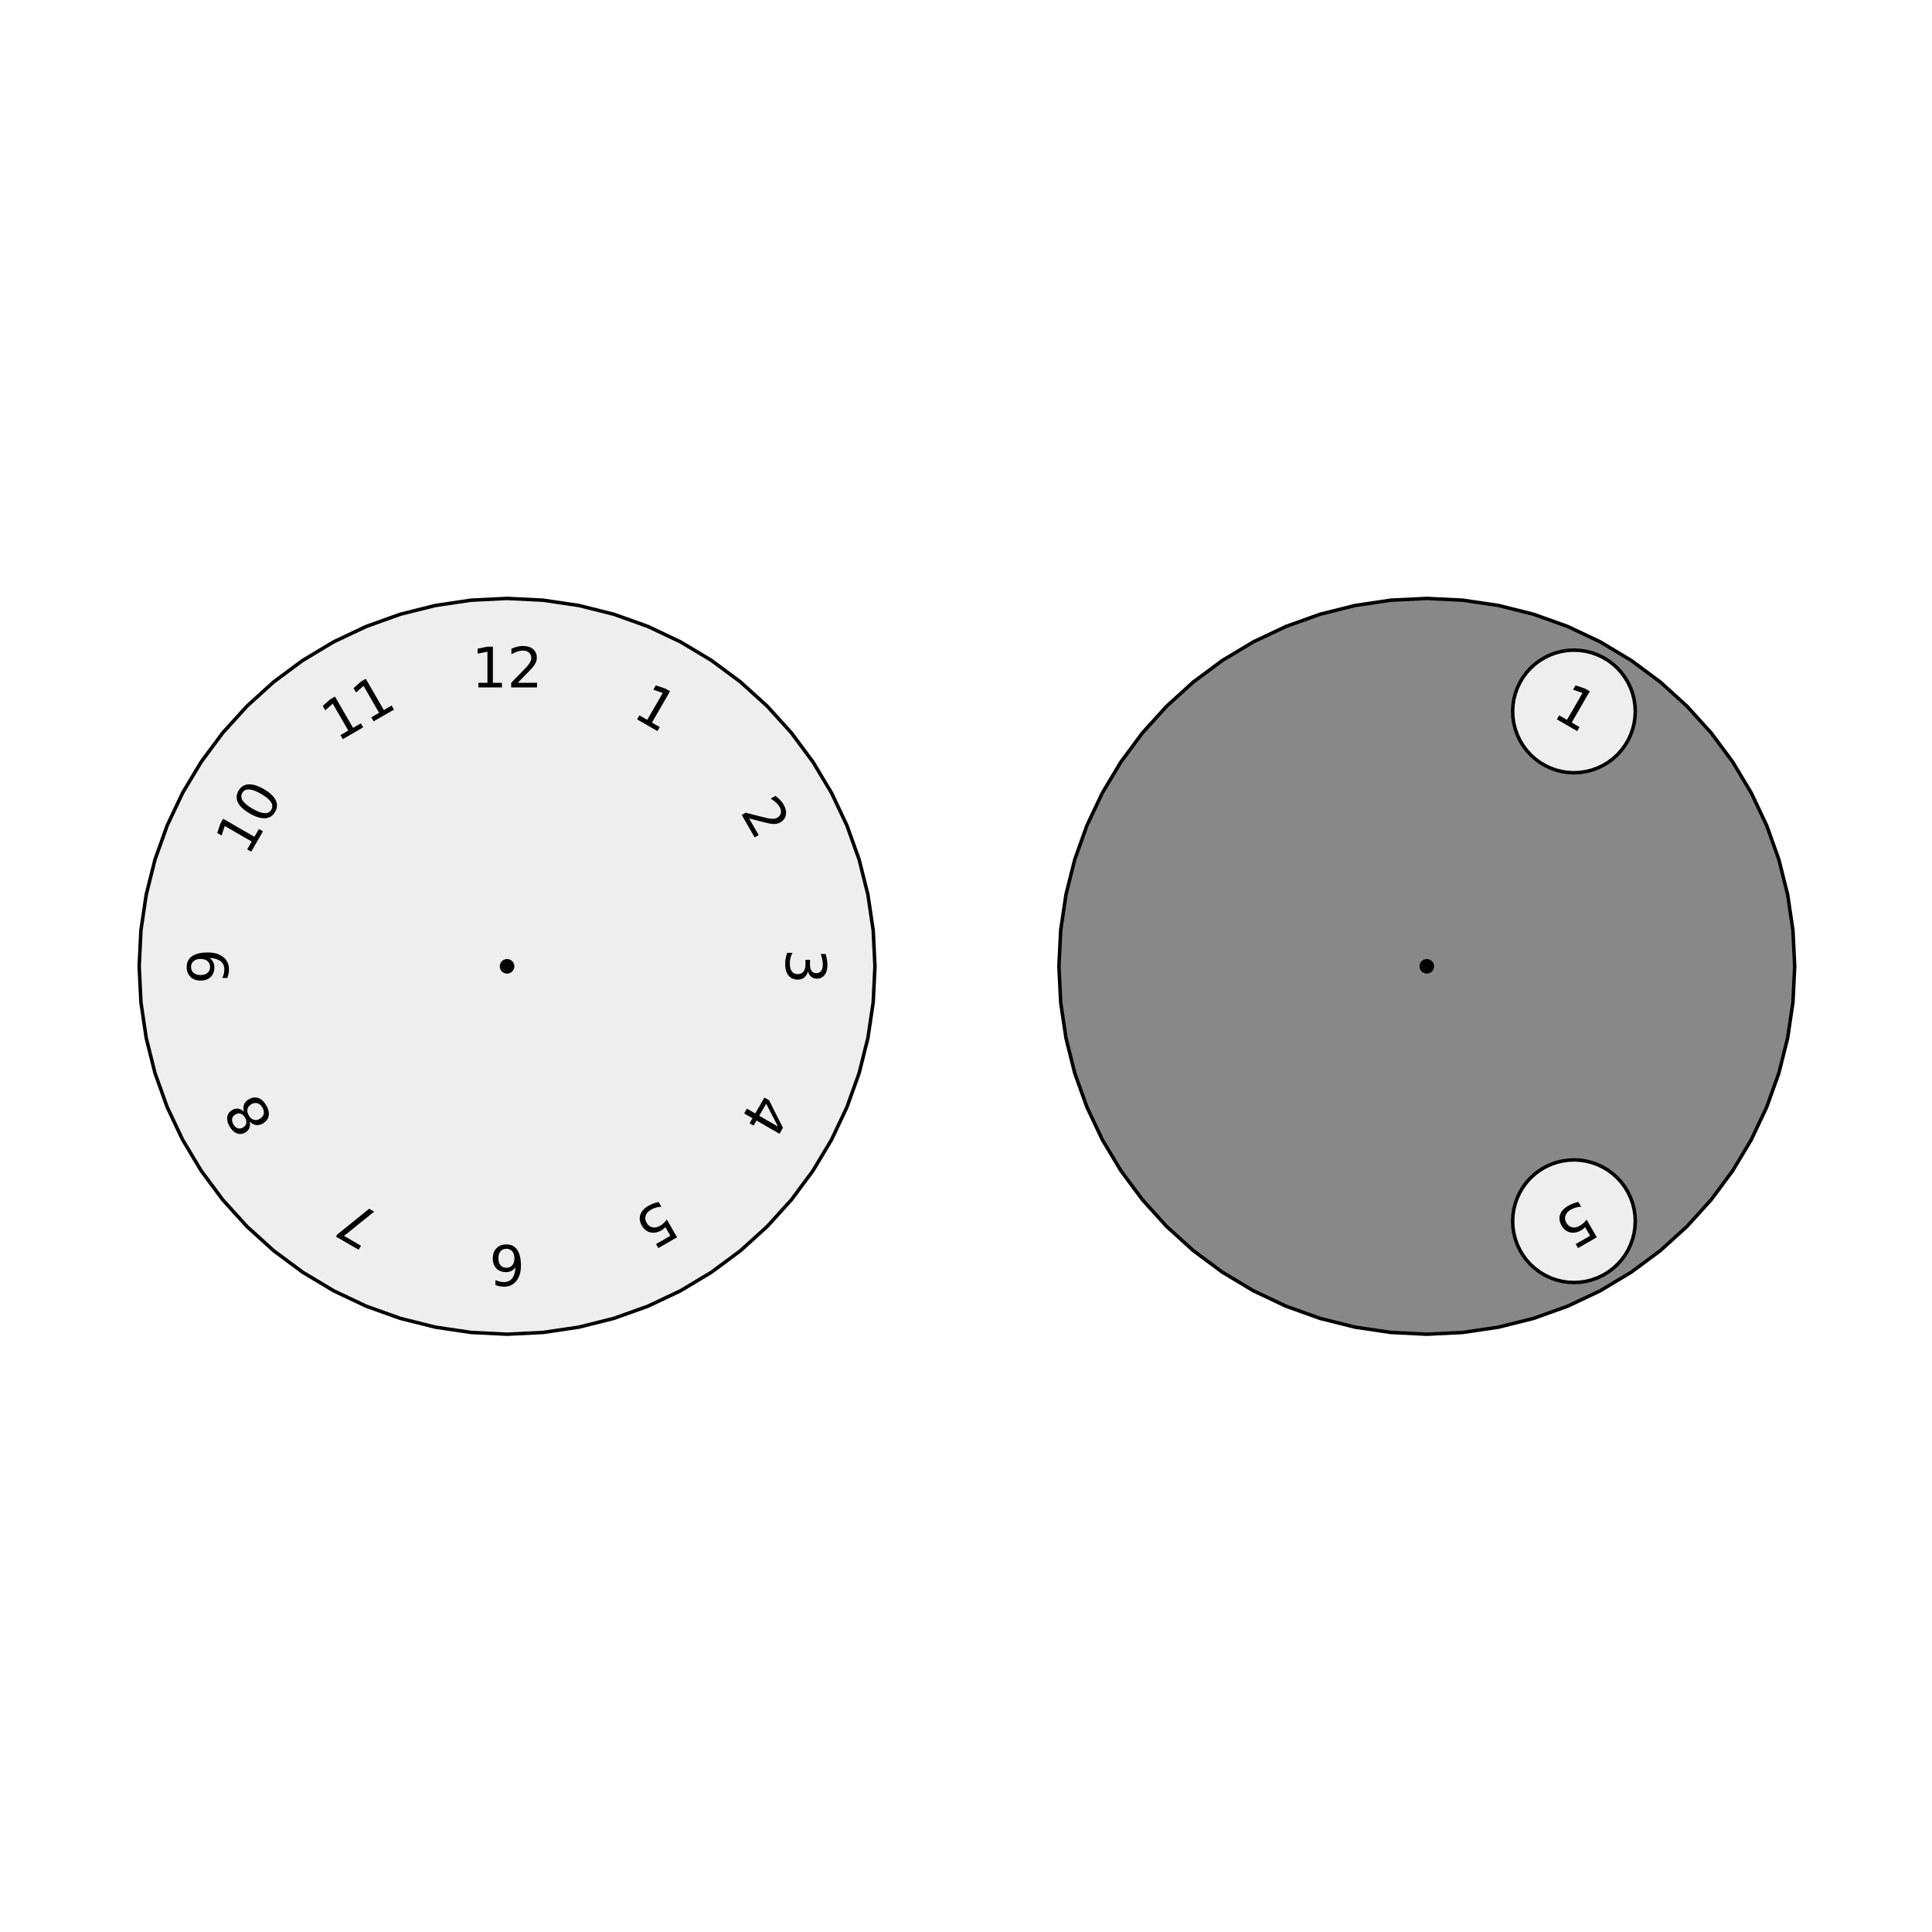
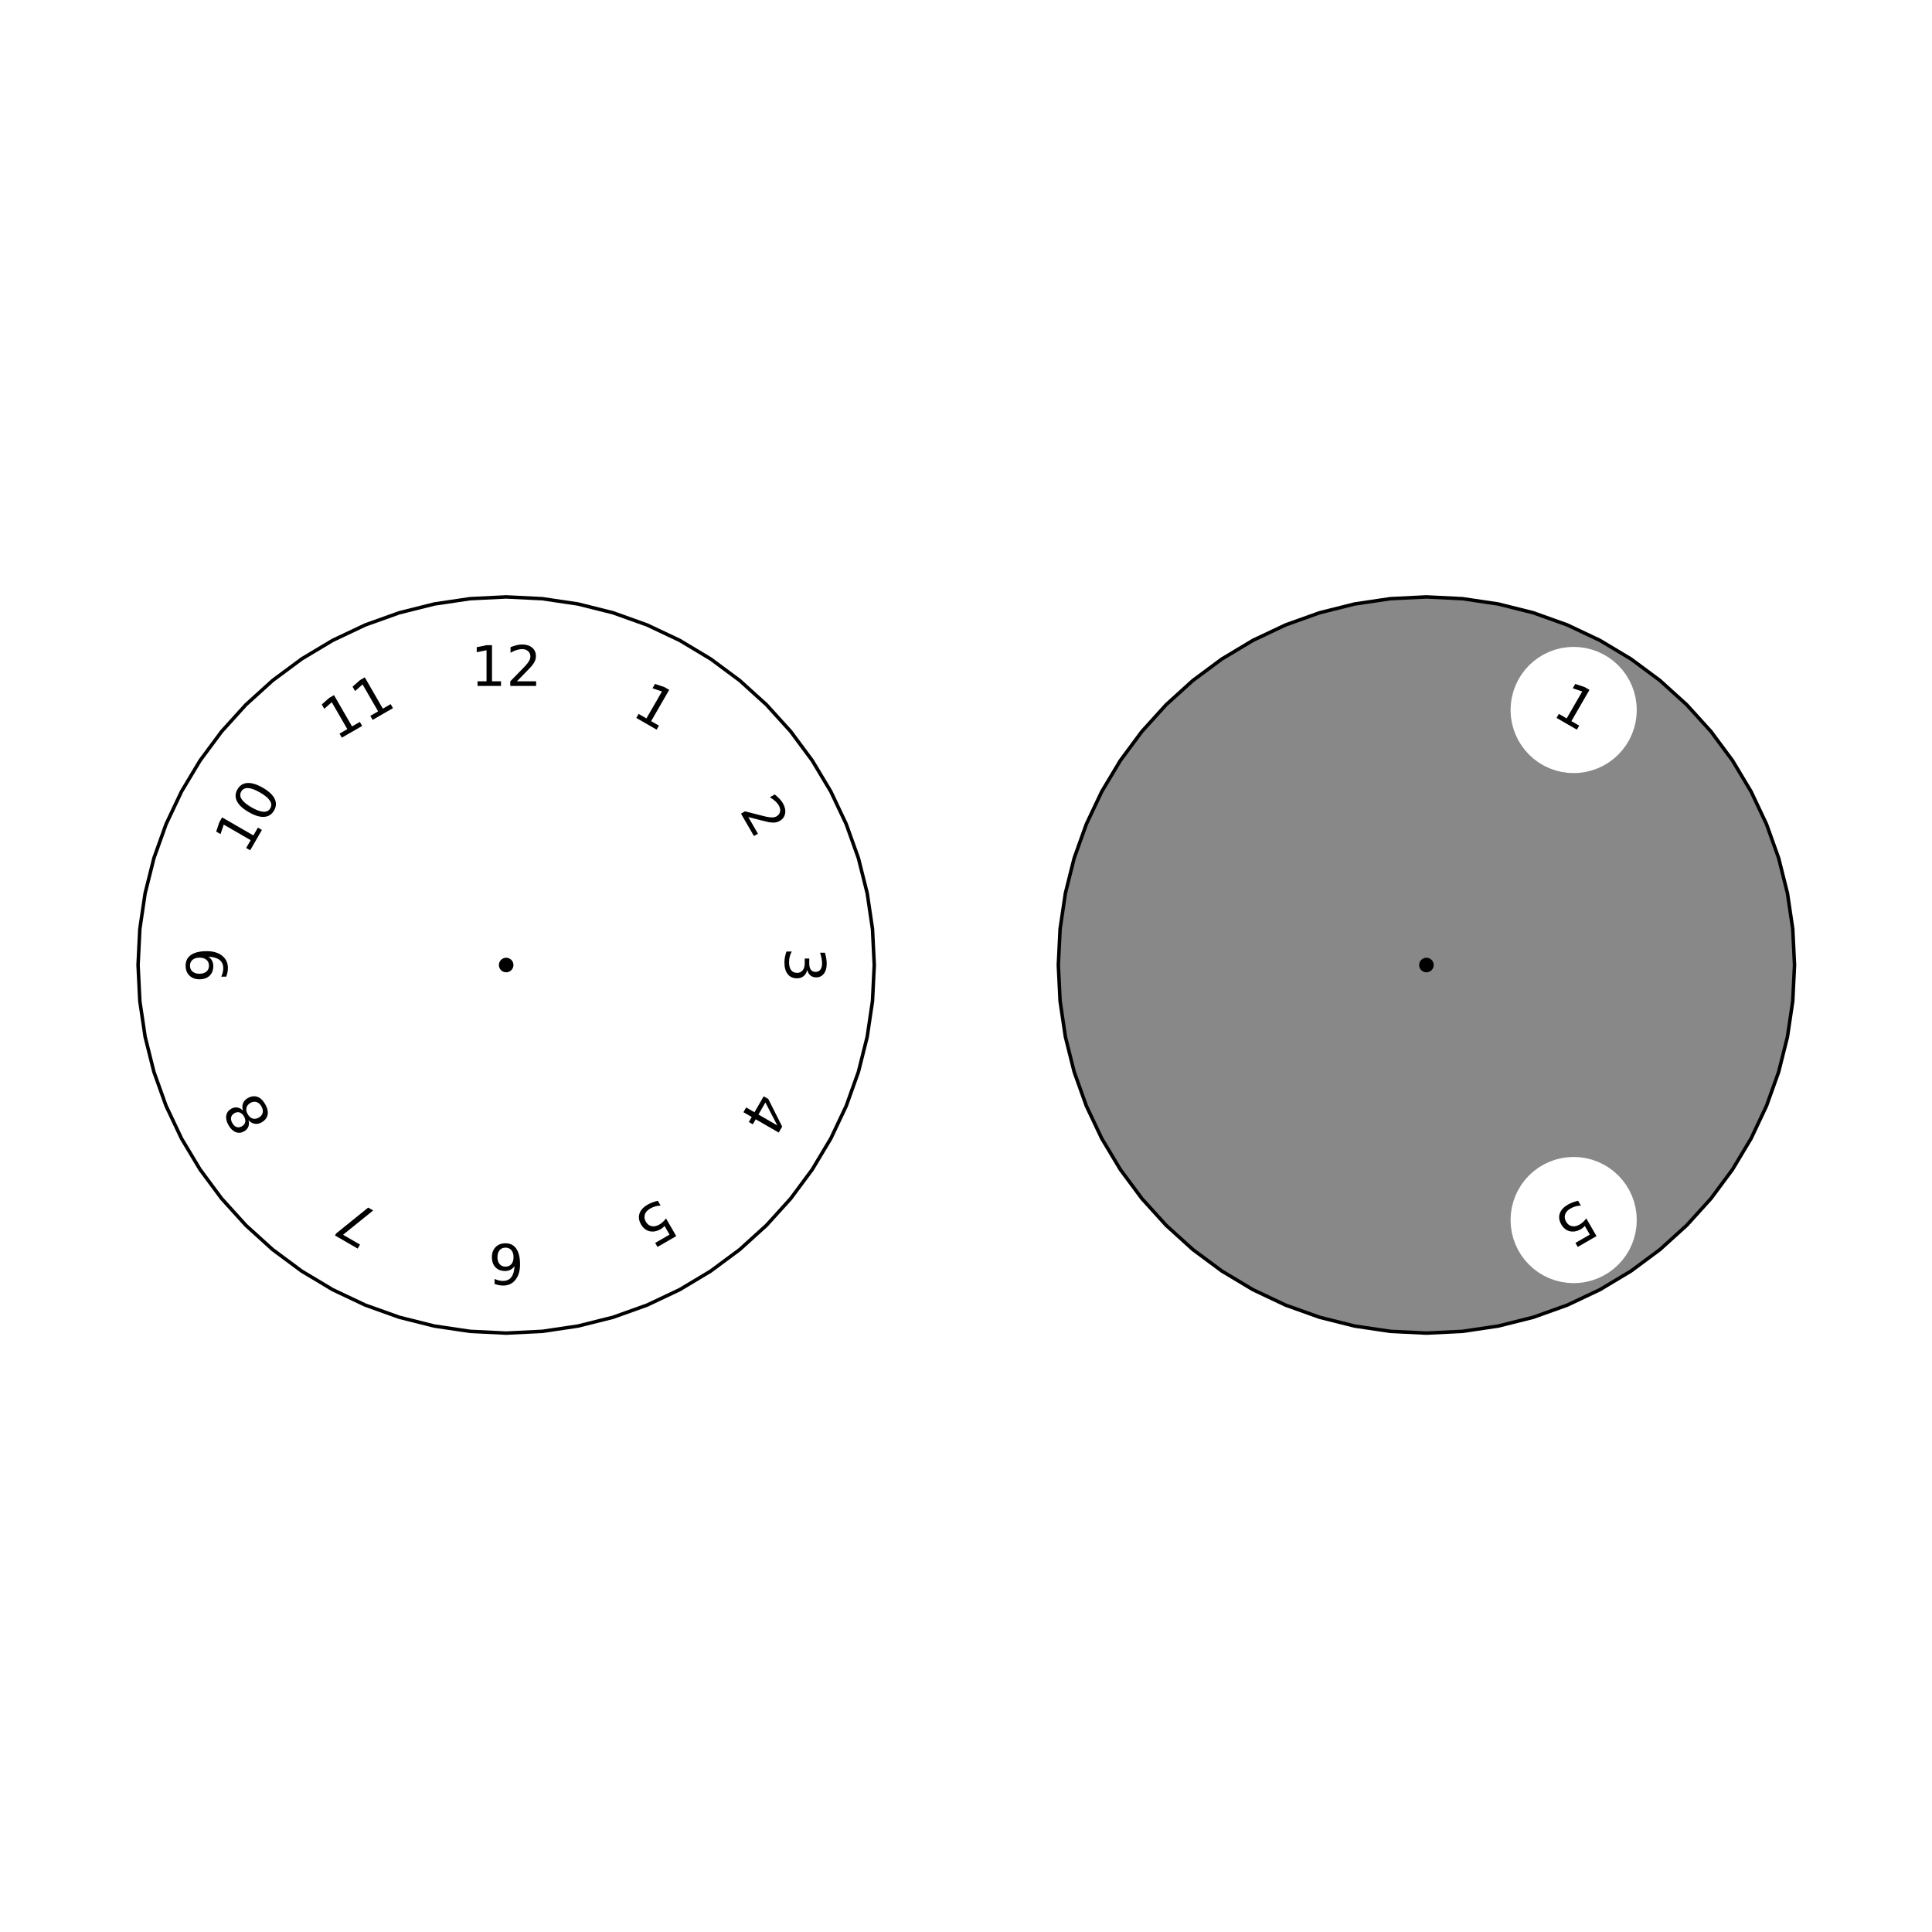
<svg xmlns="http://www.w3.org/2000/svg" xmlns:xlink="http://www.w3.org/1999/xlink" width="552.96pt" height="552.96pt" viewBox="0 0 552.96 552.96" version="1.1">
  <defs>
    <style type="text/css">*{stroke-linejoin: round; stroke-linecap: butt}</style>
  </defs>
  <g id="figure_1">
    <g id="patch_1">
      <path d="M 0 552.96  L 552.96 552.96  L 552.96 0  L 0 0  z " style="fill: #ffffff" />
    </g>
    <g id="axes_1">
-       <g id="patch_2">
-         <path d="M 250.424 276.571  L 249.917 266.25  L 248.401 256.029  L 245.89 246.005  L 242.409 236.276  L 237.991 226.935  L 232.679 218.072  L 226.523 209.772  L 219.584 202.116  L 211.927 195.176  L 203.628 189.021  L 194.764 183.708  L 185.423 179.29  L 175.694 175.809  L 165.67 173.298  L 155.449 171.782  L 145.128 171.275  L 134.807 171.782  L 124.586 173.298  L 114.562 175.809  L 104.833 179.29  L 95.492 183.708  L 86.629 189.021  L 78.329 195.176  L 70.673 202.116  L 63.733 209.772  L 57.578 218.072  L 52.265 226.935  L 47.847 236.276  L 44.366 246.005  L 41.855 256.029  L 40.339 266.25  L 39.832 276.571  L 40.339 286.892  L 41.855 297.113  L 44.366 307.137  L 47.847 316.866  L 52.265 326.207  L 57.578 335.071  L 63.733 343.37  L 70.673 351.027  L 78.329 357.966  L 86.629 364.122  L 95.492 369.434  L 104.833 373.852  L 114.562 377.333  L 124.586 379.844  L 134.807 381.36  L 145.128 381.867  L 155.449 381.36  L 165.67 379.844  L 175.694 377.333  L 185.423 373.852  L 194.764 369.434  L 203.628 364.122  L 211.927 357.966  L 219.584 351.027  L 226.523 343.37  L 232.679 335.071  L 237.991 326.207  L 242.409 316.866  L 245.89 307.137  L 248.401 297.113  L 249.917 286.892  z " clip-path="url(#p4a74ac7088)" style="fill: #eeeeee" />
+       <g id="o0">
+         <path d="M 250.225 276.199  L 249.717 265.873  L 248.2 255.645  L 245.688 245.616  L 242.205 235.882  L 237.785 226.535  L 232.469 217.667  L 226.31 209.363  L 219.367 201.702  L 211.706 194.759  L 203.402 188.6  L 194.534 183.284  L 185.187 178.864  L 175.453 175.381  L 165.423 172.868  L 155.196 171.351  L 144.87 170.844  L 134.543 171.351  L 124.316 172.868  L 114.287 175.381  L 104.552 178.864  L 95.205 183.284  L 86.337 188.6  L 78.033 194.759  L 70.372 201.702  L 63.429 209.363  L 57.27 217.667  L 51.955 226.535  L 47.534 235.882  L 44.051 245.616  L 41.539 255.645  L 40.022 265.873  L 39.514 276.199  L 40.022 286.526  L 41.539 296.753  L 44.051 306.782  L 47.534 316.517  L 51.955 325.863  L 57.27 334.731  L 63.429 343.036  L 70.372 350.697  L 78.033 357.64  L 86.337 363.799  L 95.205 369.114  L 104.552 373.535  L 114.287 377.018  L 124.316 379.53  L 134.543 381.047  L 144.87 381.554  L 155.196 381.047  L 165.423 379.53  L 175.453 377.018  L 185.187 373.535  L 194.534 369.114  L 203.402 363.799  L 211.706 357.64  L 219.367 350.697  L 226.31 343.036  L 232.469 334.731  L 237.785 325.863  L 242.205 316.517  L 245.688 306.782  L 248.2 296.753  L 249.717 286.526  z " clip-path="url(#pa833f4d688)" style="fill: #ffffff" />
      </g>
-       <g id="patch_3">
-         <path d="M 146.708 276.571  L 146.7 276.416  L 146.677 276.263  L 146.64 276.113  L 146.587 275.967  L 146.521 275.827  L 146.441 275.694  L 146.349 275.569  L 146.245 275.454  L 146.13 275.35  L 146.006 275.258  L 145.873 275.178  L 145.733 275.112  L 145.587 275.06  L 145.436 275.022  L 145.283 274.999  L 145.128 274.992  L 144.973 274.999  L 144.82 275.022  L 144.67 275.06  L 144.524 275.112  L 144.384 275.178  L 144.251 275.258  L 144.126 275.35  L 144.011 275.454  L 143.907 275.569  L 143.815 275.694  L 143.735 275.827  L 143.669 275.967  L 143.617 276.113  L 143.579 276.263  L 143.556 276.416  L 143.549 276.571  L 143.556 276.726  L 143.579 276.879  L 143.617 277.03  L 143.669 277.176  L 143.735 277.316  L 143.815 277.449  L 143.907 277.573  L 144.011 277.688  L 144.126 277.792  L 144.251 277.884  L 144.384 277.964  L 144.524 278.03  L 144.67 278.083  L 144.82 278.12  L 144.973 278.143  L 145.128 278.151  L 145.283 278.143  L 145.436 278.12  L 145.587 278.083  L 145.733 278.03  L 145.873 277.964  L 146.006 277.884  L 146.13 277.792  L 146.245 277.688  L 146.349 277.573  L 146.441 277.449  L 146.521 277.316  L 146.587 277.176  L 146.64 277.03  L 146.677 276.879  L 146.7 276.726  z " clip-path="url(#p4a74ac7088)" />
+       <g id="o1">
+         <path d="M 146.45 276.199  L 146.442 276.044  L 146.419 275.891  L 146.382 275.741  L 146.33 275.594  L 146.263 275.454  L 146.184 275.321  L 146.091 275.197  L 145.987 275.082  L 145.872 274.978  L 145.748 274.885  L 145.614 274.806  L 145.474 274.739  L 145.328 274.687  L 145.178 274.649  L 145.024 274.627  L 144.87 274.619  L 144.715 274.627  L 144.561 274.649  L 144.411 274.687  L 144.265 274.739  L 144.125 274.806  L 143.992 274.885  L 143.867 274.978  L 143.752 275.082  L 143.648 275.197  L 143.556 275.321  L 143.476 275.454  L 143.409 275.594  L 143.357 275.741  L 143.32 275.891  L 143.297 276.044  L 143.289 276.199  L 143.297 276.354  L 143.32 276.508  L 143.357 276.658  L 143.409 276.804  L 143.476 276.944  L 143.556 277.077  L 143.648 277.202  L 143.752 277.317  L 143.867 277.421  L 143.992 277.513  L 144.125 277.593  L 144.265 277.659  L 144.411 277.712  L 144.561 277.749  L 144.715 277.772  L 144.87 277.78  L 145.024 277.772  L 145.178 277.749  L 145.328 277.712  L 145.474 277.659  L 145.614 277.593  L 145.748 277.513  L 145.872 277.421  L 145.987 277.317  L 146.091 277.202  L 146.184 277.077  L 146.263 276.944  L 146.33 276.804  L 146.382 276.658  L 146.419 276.508  L 146.442 276.354  z " clip-path="url(#pa833f4d688)" />
      </g>
-       <g id="patch_4">
-         <path d="M 513.665 276.571  L 513.158 266.25  L 511.641 256.029  L 509.131 246.005  L 505.649 236.276  L 501.231 226.935  L 495.919 218.072  L 489.763 209.772  L 482.824 202.116  L 475.168 195.176  L 466.868 189.021  L 458.005 183.708  L 448.664 179.29  L 438.934 175.809  L 428.911 173.298  L 418.689 171.782  L 408.368 171.275  L 398.048 171.782  L 387.826 173.298  L 377.803 175.809  L 368.073 179.29  L 358.732 183.708  L 349.869 189.021  L 341.569 195.176  L 333.913 202.116  L 326.973 209.772  L 320.818 218.072  L 315.506 226.935  L 311.088 236.276  L 307.606 246.005  L 305.096 256.029  L 303.579 266.25  L 303.072 276.571  L 303.579 286.892  L 305.096 297.113  L 307.606 307.137  L 311.088 316.866  L 315.506 326.207  L 320.818 335.071  L 326.973 343.37  L 333.913 351.027  L 341.569 357.966  L 349.869 364.122  L 358.732 369.434  L 368.073 373.852  L 377.803 377.333  L 387.826 379.844  L 398.048 381.36  L 408.368 381.867  L 418.689 381.36  L 428.911 379.844  L 438.934 377.333  L 448.664 373.852  L 458.005 369.434  L 466.868 364.122  L 475.168 357.966  L 482.824 351.027  L 489.763 343.37  L 495.919 335.071  L 501.231 326.207  L 505.649 316.866  L 509.131 307.137  L 511.641 297.113  L 513.158 286.892  z " clip-path="url(#p4a74ac7088)" style="fill: #888888" />
+       <g id="o2">
+         <path d="M 513.613 276.199  L 513.106 265.873  L 511.588 255.645  L 509.076 245.616  L 505.593 235.882  L 501.173 226.535  L 495.857 217.667  L 489.698 209.363  L 482.755 201.702  L 475.094 194.759  L 466.79 188.6  L 457.922 183.284  L 448.575 178.864  L 438.841 175.381  L 428.811 172.868  L 418.584 171.351  L 408.258 170.844  L 397.931 171.351  L 387.704 172.868  L 377.675 175.381  L 367.94 178.864  L 358.593 183.284  L 349.725 188.6  L 341.421 194.759  L 333.76 201.702  L 326.817 209.363  L 320.658 217.667  L 315.343 226.535  L 310.922 235.882  L 307.439 245.616  L 304.927 255.645  L 303.41 265.873  L 302.902 276.199  L 303.41 286.526  L 304.927 296.753  L 307.439 306.782  L 310.922 316.517  L 315.343 325.863  L 320.658 334.731  L 326.817 343.036  L 333.76 350.697  L 341.421 357.64  L 349.725 363.799  L 358.593 369.114  L 367.94 373.535  L 377.675 377.018  L 387.704 379.53  L 397.931 381.047  L 408.258 381.554  L 418.584 381.047  L 428.811 379.53  L 438.841 377.018  L 448.575 373.535  L 457.922 369.114  L 466.79 363.799  L 475.094 357.64  L 482.755 350.697  L 489.698 343.036  L 495.857 334.731  L 501.173 325.863  L 505.593 316.517  L 509.076 306.782  L 511.588 296.753  L 513.106 286.526  z " clip-path="url(#pa833f4d688)" style="fill: #888888" />
      </g>
-       <g id="patch_5">
-         <path d="M 409.948 276.571  L 409.94 276.416  L 409.918 276.263  L 409.88 276.113  L 409.828 275.967  L 409.761 275.827  L 409.682 275.694  L 409.589 275.569  L 409.485 275.454  L 409.37 275.35  L 409.246 275.258  L 409.113 275.178  L 408.973 275.112  L 408.827 275.06  L 408.677 275.022  L 408.523 274.999  L 408.368 274.992  L 408.214 274.999  L 408.06 275.022  L 407.91 275.06  L 407.764 275.112  L 407.624 275.178  L 407.491 275.258  L 407.366 275.35  L 407.252 275.454  L 407.148 275.569  L 407.055 275.694  L 406.976 275.827  L 406.909 275.967  L 406.857 276.113  L 406.819 276.263  L 406.797 276.416  L 406.789 276.571  L 406.797 276.726  L 406.819 276.879  L 406.857 277.03  L 406.909 277.176  L 406.976 277.316  L 407.055 277.449  L 407.148 277.573  L 407.252 277.688  L 407.366 277.792  L 407.491 277.884  L 407.624 277.964  L 407.764 278.03  L 407.91 278.083  L 408.06 278.12  L 408.214 278.143  L 408.368 278.151  L 408.523 278.143  L 408.677 278.12  L 408.827 278.083  L 408.973 278.03  L 409.113 277.964  L 409.246 277.884  L 409.37 277.792  L 409.485 277.688  L 409.589 277.573  L 409.682 277.449  L 409.761 277.316  L 409.828 277.176  L 409.88 277.03  L 409.918 276.879  L 409.94 276.726  z " clip-path="url(#p4a74ac7088)" />
+       <g id="o3">
+         <path d="M 409.838 276.199  L 409.83 276.044  L 409.808 275.891  L 409.77 275.741  L 409.718 275.594  L 409.651 275.454  L 409.572 275.321  L 409.479 275.197  L 409.375 275.082  L 409.26 274.978  L 409.136 274.885  L 409.003 274.806  L 408.862 274.739  L 408.716 274.687  L 408.566 274.649  L 408.412 274.627  L 408.258 274.619  L 408.103 274.627  L 407.949 274.649  L 407.799 274.687  L 407.653 274.739  L 407.513 274.806  L 407.38 274.885  L 407.255 274.978  L 407.14 275.082  L 407.036 275.197  L 406.944 275.321  L 406.864 275.454  L 406.798 275.594  L 406.745 275.741  L 406.708 275.891  L 406.685 276.044  L 406.677 276.199  L 406.685 276.354  L 406.708 276.508  L 406.745 276.658  L 406.798 276.804  L 406.864 276.944  L 406.944 277.077  L 407.036 277.202  L 407.14 277.317  L 407.255 277.421  L 407.38 277.513  L 407.513 277.593  L 407.653 277.659  L 407.799 277.712  L 407.949 277.749  L 408.103 277.772  L 408.258 277.78  L 408.412 277.772  L 408.566 277.749  L 408.716 277.712  L 408.862 277.659  L 409.003 277.593  L 409.136 277.513  L 409.26 277.421  L 409.375 277.317  L 409.479 277.202  L 409.572 277.077  L 409.651 276.944  L 409.718 276.804  L 409.77 276.658  L 409.808 276.508  L 409.83 276.354  z " clip-path="url(#pa833f4d688)" />
      </g>
-       <g id="patch_6">
-         <path d="M 468.036 203.62  L 467.952 201.9  L 467.699 200.196  L 467.281 198.526  L 466.7 196.904  L 465.964 195.347  L 465.079 193.87  L 464.053 192.487  L 462.896 191.211  L 461.62 190.054  L 460.237 189.028  L 458.76 188.143  L 457.203 187.406  L 455.581 186.826  L 453.911 186.408  L 452.207 186.155  L 450.487 186.071  L 448.767 186.155  L 447.063 186.408  L 445.393 186.826  L 443.771 187.406  L 442.214 188.143  L 440.737 189.028  L 439.354 190.054  L 438.078 191.211  L 436.921 192.487  L 435.895 193.87  L 435.01 195.347  L 434.273 196.904  L 433.693 198.526  L 433.275 200.196  L 433.022 201.9  L 432.938 203.62  L 433.022 205.34  L 433.275 207.044  L 433.693 208.714  L 434.273 210.336  L 435.01 211.893  L 435.895 213.37  L 436.921 214.753  L 438.078 216.029  L 439.354 217.186  L 440.737 218.212  L 442.214 219.097  L 443.771 219.833  L 445.393 220.414  L 447.063 220.832  L 448.767 221.085  L 450.487 221.169  L 452.207 221.085  L 453.911 220.832  L 455.581 220.414  L 457.203 219.833  L 458.76 219.097  L 460.237 218.212  L 461.62 217.186  L 462.896 216.029  L 464.053 214.753  L 465.079 213.37  L 465.964 211.893  L 466.7 210.336  L 467.281 208.714  L 467.699 207.044  L 467.952 205.34  z " clip-path="url(#p4a74ac7088)" style="fill: #eeeeee" />
+       <g id="o4">
+         <path d="M 467.959 203.207  L 467.874 201.486  L 467.621 199.781  L 467.203 198.11  L 466.622 196.487  L 465.886 194.93  L 465 193.452  L 463.973 192.068  L 462.816 190.791  L 461.539 189.634  L 460.155 188.607  L 458.677 187.721  L 457.119 186.984  L 455.497 186.404  L 453.825 185.985  L 452.121 185.732  L 450.4 185.648  L 448.679 185.732  L 446.974 185.985  L 445.303 186.404  L 443.68 186.984  L 442.122 187.721  L 440.644 188.607  L 439.26 189.634  L 437.983 190.791  L 436.826 192.068  L 435.8 193.452  L 434.914 194.93  L 434.177 196.487  L 433.597 198.11  L 433.178 199.781  L 432.925 201.486  L 432.84 203.207  L 432.925 204.928  L 433.178 206.633  L 433.597 208.304  L 434.177 209.927  L 434.914 211.484  L 435.8 212.962  L 436.826 214.346  L 437.983 215.623  L 439.26 216.78  L 440.644 217.807  L 442.122 218.693  L 443.68 219.43  L 445.303 220.01  L 446.974 220.429  L 448.679 220.682  L 450.4 220.766  L 452.121 220.682  L 453.825 220.429  L 455.497 220.01  L 457.119 219.43  L 458.677 218.693  L 460.155 217.807  L 461.539 216.78  L 462.816 215.623  L 463.973 214.346  L 465 212.962  L 465.886 211.484  L 466.622 209.927  L 467.203 208.304  L 467.621 206.633  L 467.874 204.928  z " clip-path="url(#pa833f4d688)" style="fill: #ffffff" />
      </g>
-       <g id="patch_7">
-         <path d="M 468.036 349.522  L 467.952 347.802  L 467.699 346.099  L 467.281 344.428  L 466.7 342.807  L 465.964 341.25  L 465.079 339.773  L 464.053 338.389  L 462.896 337.113  L 461.62 335.957  L 460.237 334.931  L 458.76 334.045  L 457.203 333.309  L 455.581 332.729  L 453.911 332.31  L 452.207 332.058  L 450.487 331.973  L 448.767 332.058  L 447.063 332.31  L 445.393 332.729  L 443.771 333.309  L 442.214 334.045  L 440.737 334.931  L 439.354 335.957  L 438.078 337.113  L 436.921 338.389  L 435.895 339.773  L 435.01 341.25  L 434.273 342.807  L 433.693 344.428  L 433.275 346.099  L 433.022 347.802  L 432.938 349.522  L 433.022 351.243  L 433.275 352.946  L 433.693 354.617  L 434.273 356.238  L 435.01 357.795  L 435.895 359.272  L 436.921 360.656  L 438.078 361.932  L 439.354 363.088  L 440.737 364.114  L 442.214 365  L 443.771 365.736  L 445.393 366.316  L 447.063 366.735  L 448.767 366.987  L 450.487 367.072  L 452.207 366.987  L 453.911 366.735  L 455.581 366.316  L 457.203 365.736  L 458.76 365  L 460.237 364.114  L 461.62 363.088  L 462.896 361.932  L 464.053 360.656  L 465.079 359.272  L 465.964 357.795  L 466.7 356.238  L 467.281 354.617  L 467.699 352.946  L 467.952 351.243  z " clip-path="url(#p4a74ac7088)" style="fill: #eeeeee" />
+       <g id="o5">
+         <path d="M 467.959 349.192  L 467.874 347.47  L 467.621 345.766  L 467.203 344.094  L 466.622 342.472  L 465.886 340.914  L 465 339.436  L 463.973 338.052  L 462.816 336.775  L 461.539 335.618  L 460.155 334.592  L 458.677 333.706  L 457.119 332.969  L 455.497 332.388  L 453.825 331.97  L 452.121 331.717  L 450.4 331.632  L 448.679 331.717  L 446.974 331.97  L 445.303 332.388  L 443.68 332.969  L 442.122 333.706  L 440.644 334.592  L 439.26 335.618  L 437.983 336.775  L 436.826 338.052  L 435.8 339.436  L 434.914 340.914  L 434.177 342.472  L 433.597 344.094  L 433.178 345.766  L 432.925 347.47  L 432.84 349.192  L 432.925 350.913  L 433.178 352.617  L 433.597 354.289  L 434.177 355.911  L 434.914 357.469  L 435.8 358.947  L 436.826 360.331  L 437.983 361.608  L 439.26 362.765  L 440.644 363.791  L 442.122 364.677  L 443.68 365.414  L 445.303 365.995  L 446.974 366.413  L 448.679 366.666  L 450.4 366.751  L 452.121 366.666  L 453.825 366.413  L 455.497 365.995  L 457.119 365.414  L 458.677 364.677  L 460.155 363.791  L 461.539 362.765  L 462.816 361.608  L 463.973 360.331  L 465 358.947  L 465.886 357.469  L 466.622 355.911  L 467.203 354.289  L 467.621 352.617  L 467.874 350.913  z " clip-path="url(#pa833f4d688)" style="fill: #ffffff" />
      </g>
-       <g id="patch_8">
-         <path d="M 250.424 276.571  L 249.917 266.25  L 248.401 256.029  L 245.89 246.005  L 242.409 236.276  L 237.991 226.935  L 232.679 218.072  L 226.523 209.772  L 219.584 202.116  L 211.927 195.176  L 203.628 189.021  L 194.764 183.708  L 185.423 179.29  L 175.694 175.809  L 165.67 173.298  L 155.449 171.782  L 145.128 171.275  L 134.807 171.782  L 124.586 173.298  L 114.562 175.809  L 104.833 179.29  L 95.492 183.708  L 86.629 189.021  L 78.329 195.176  L 70.673 202.116  L 63.733 209.772  L 57.578 218.072  L 52.265 226.935  L 47.847 236.276  L 44.366 246.005  L 41.855 256.029  L 40.339 266.25  L 39.832 276.571  L 40.339 286.892  L 41.855 297.113  L 44.366 307.137  L 47.847 316.866  L 52.265 326.207  L 57.578 335.071  L 63.733 343.37  L 70.673 351.027  L 78.329 357.966  L 86.629 364.122  L 95.492 369.434  L 104.833 373.852  L 114.562 377.333  L 124.586 379.844  L 134.807 381.36  L 145.128 381.867  L 155.449 381.36  L 165.67 379.844  L 175.694 377.333  L 185.423 373.852  L 194.764 369.434  L 203.628 364.122  L 211.927 357.966  L 219.584 351.027  L 226.523 343.37  L 232.679 335.071  L 237.991 326.207  L 242.409 316.866  L 245.89 307.137  L 248.401 297.113  L 249.917 286.892  L 250.424 276.571  z " clip-path="url(#p4a74ac7088)" style="fill: none; stroke: #000000; stroke-linejoin: miter" />
+       <g id="o0">
+         <path d="M 250.225 276.199  L 249.717 265.873  L 248.2 255.645  L 245.688 245.616  L 242.205 235.882  L 237.785 226.535  L 232.469 217.667  L 226.31 209.363  L 219.367 201.702  L 211.706 194.759  L 203.402 188.6  L 194.534 183.284  L 185.187 178.864  L 175.453 175.381  L 165.423 172.868  L 155.196 171.351  L 144.87 170.844  L 134.543 171.351  L 124.316 172.868  L 114.287 175.381  L 104.552 178.864  L 95.205 183.284  L 86.337 188.6  L 78.033 194.759  L 70.372 201.702  L 63.429 209.363  L 57.27 217.667  L 51.955 226.535  L 47.534 235.882  L 44.051 245.616  L 41.539 255.645  L 40.022 265.873  L 39.514 276.199  L 40.022 286.526  L 41.539 296.753  L 44.051 306.782  L 47.534 316.517  L 51.955 325.863  L 57.27 334.731  L 63.429 343.036  L 70.372 350.697  L 78.033 357.64  L 86.337 363.799  L 95.205 369.114  L 104.552 373.535  L 114.287 377.018  L 124.316 379.53  L 134.543 381.047  L 144.87 381.554  L 155.196 381.047  L 165.423 379.53  L 175.453 377.018  L 185.187 373.535  L 194.534 369.114  L 203.402 363.799  L 211.706 357.64  L 219.367 350.697  L 226.31 343.036  L 232.469 334.731  L 237.785 325.863  L 242.205 316.517  L 245.688 306.782  L 248.2 296.753  L 249.717 286.526  L 250.225 276.199  z " clip-path="url(#pa833f4d688)" style="fill: none; stroke: #000000; stroke-linejoin: miter" />
      </g>
-       <g id="patch_9">
-         <path d="M 146.708 276.571  L 146.7 276.416  L 146.677 276.263  L 146.64 276.113  L 146.587 275.967  L 146.521 275.827  L 146.441 275.694  L 146.349 275.569  L 146.245 275.454  L 146.13 275.35  L 146.006 275.258  L 145.873 275.178  L 145.733 275.112  L 145.587 275.06  L 145.436 275.022  L 145.283 274.999  L 145.128 274.992  L 144.973 274.999  L 144.82 275.022  L 144.67 275.06  L 144.524 275.112  L 144.384 275.178  L 144.251 275.258  L 144.126 275.35  L 144.011 275.454  L 143.907 275.569  L 143.815 275.694  L 143.735 275.827  L 143.669 275.967  L 143.617 276.113  L 143.579 276.263  L 143.556 276.416  L 143.549 276.571  L 143.556 276.726  L 143.579 276.879  L 143.617 277.03  L 143.669 277.176  L 143.735 277.316  L 143.815 277.449  L 143.907 277.573  L 144.011 277.688  L 144.126 277.792  L 144.251 277.884  L 144.384 277.964  L 144.524 278.03  L 144.67 278.083  L 144.82 278.12  L 144.973 278.143  L 145.128 278.151  L 145.283 278.143  L 145.436 278.12  L 145.587 278.083  L 145.733 278.03  L 145.873 277.964  L 146.006 277.884  L 146.13 277.792  L 146.245 277.688  L 146.349 277.573  L 146.441 277.449  L 146.521 277.316  L 146.587 277.176  L 146.64 277.03  L 146.677 276.879  L 146.7 276.726  L 146.708 276.571  z " clip-path="url(#p4a74ac7088)" style="fill: none; stroke: #000000; stroke-linejoin: miter" />
+       <g id="o1">
+         <path d="M 146.45 276.199  L 146.442 276.044  L 146.419 275.891  L 146.382 275.741  L 146.33 275.594  L 146.263 275.454  L 146.184 275.321  L 146.091 275.197  L 145.987 275.082  L 145.872 274.978  L 145.748 274.885  L 145.614 274.806  L 145.474 274.739  L 145.328 274.687  L 145.178 274.649  L 145.024 274.627  L 144.87 274.619  L 144.715 274.627  L 144.561 274.649  L 144.411 274.687  L 144.265 274.739  L 144.125 274.806  L 143.992 274.885  L 143.867 274.978  L 143.752 275.082  L 143.648 275.197  L 143.556 275.321  L 143.476 275.454  L 143.409 275.594  L 143.357 275.741  L 143.32 275.891  L 143.297 276.044  L 143.289 276.199  L 143.297 276.354  L 143.32 276.508  L 143.357 276.658  L 143.409 276.804  L 143.476 276.944  L 143.556 277.077  L 143.648 277.202  L 143.752 277.317  L 143.867 277.421  L 143.992 277.513  L 144.125 277.593  L 144.265 277.659  L 144.411 277.712  L 144.561 277.749  L 144.715 277.772  L 144.87 277.78  L 145.024 277.772  L 145.178 277.749  L 145.328 277.712  L 145.474 277.659  L 145.614 277.593  L 145.748 277.513  L 145.872 277.421  L 145.987 277.317  L 146.091 277.202  L 146.184 277.077  L 146.263 276.944  L 146.33 276.804  L 146.382 276.658  L 146.419 276.508  L 146.442 276.354  L 146.45 276.199  z " clip-path="url(#pa833f4d688)" style="fill: none; stroke: #000000; stroke-linejoin: miter" />
      </g>
-       <g id="patch_10">
-         <path d="M 513.665 276.571  L 513.158 266.25  L 511.641 256.029  L 509.131 246.005  L 505.649 236.276  L 501.231 226.935  L 495.919 218.072  L 489.763 209.772  L 482.824 202.116  L 475.168 195.176  L 466.868 189.021  L 458.005 183.708  L 448.664 179.29  L 438.934 175.809  L 428.911 173.298  L 418.689 171.782  L 408.368 171.275  L 398.048 171.782  L 387.826 173.298  L 377.803 175.809  L 368.073 179.29  L 358.732 183.708  L 349.869 189.021  L 341.569 195.176  L 333.913 202.116  L 326.973 209.772  L 320.818 218.072  L 315.506 226.935  L 311.088 236.276  L 307.606 246.005  L 305.096 256.029  L 303.579 266.25  L 303.072 276.571  L 303.579 286.892  L 305.096 297.113  L 307.606 307.137  L 311.088 316.866  L 315.506 326.207  L 320.818 335.071  L 326.973 343.37  L 333.913 351.027  L 341.569 357.966  L 349.869 364.122  L 358.732 369.434  L 368.073 373.852  L 377.803 377.333  L 387.826 379.844  L 398.048 381.36  L 408.368 381.867  L 418.689 381.36  L 428.911 379.844  L 438.934 377.333  L 448.664 373.852  L 458.005 369.434  L 466.868 364.122  L 475.168 357.966  L 482.824 351.027  L 489.763 343.37  L 495.919 335.071  L 501.231 326.207  L 505.649 316.866  L 509.131 307.137  L 511.641 297.113  L 513.158 286.892  L 513.665 276.571  z " clip-path="url(#p4a74ac7088)" style="fill: none; stroke: #000000; stroke-linejoin: miter" />
+       <g id="o2">
+         <path d="M 513.613 276.199  L 513.106 265.873  L 511.588 255.645  L 509.076 245.616  L 505.593 235.882  L 501.173 226.535  L 495.857 217.667  L 489.698 209.363  L 482.755 201.702  L 475.094 194.759  L 466.79 188.6  L 457.922 183.284  L 448.575 178.864  L 438.841 175.381  L 428.811 172.868  L 418.584 171.351  L 408.258 170.844  L 397.931 171.351  L 387.704 172.868  L 377.675 175.381  L 367.94 178.864  L 358.593 183.284  L 349.725 188.6  L 341.421 194.759  L 333.76 201.702  L 326.817 209.363  L 320.658 217.667  L 315.343 226.535  L 310.922 235.882  L 307.439 245.616  L 304.927 255.645  L 303.41 265.873  L 302.902 276.199  L 303.41 286.526  L 304.927 296.753  L 307.439 306.782  L 310.922 316.517  L 315.343 325.863  L 320.658 334.731  L 326.817 343.036  L 333.76 350.697  L 341.421 357.64  L 349.725 363.799  L 358.593 369.114  L 367.94 373.535  L 377.675 377.018  L 387.704 379.53  L 397.931 381.047  L 408.258 381.554  L 418.584 381.047  L 428.811 379.53  L 438.841 377.018  L 448.575 373.535  L 457.922 369.114  L 466.79 363.799  L 475.094 357.64  L 482.755 350.697  L 489.698 343.036  L 495.857 334.731  L 501.173 325.863  L 505.593 316.517  L 509.076 306.782  L 511.588 296.753  L 513.106 286.526  L 513.613 276.199  z " clip-path="url(#pa833f4d688)" style="fill: none; stroke: #000000; stroke-linejoin: miter" />
      </g>
-       <g id="patch_11">
-         <path d="M 409.948 276.571  L 409.94 276.416  L 409.918 276.263  L 409.88 276.113  L 409.828 275.967  L 409.761 275.827  L 409.682 275.694  L 409.589 275.569  L 409.485 275.454  L 409.37 275.35  L 409.246 275.258  L 409.113 275.178  L 408.973 275.112  L 408.827 275.06  L 408.677 275.022  L 408.523 274.999  L 408.368 274.992  L 408.214 274.999  L 408.06 275.022  L 407.91 275.06  L 407.764 275.112  L 407.624 275.178  L 407.491 275.258  L 407.366 275.35  L 407.252 275.454  L 407.148 275.569  L 407.055 275.694  L 406.976 275.827  L 406.909 275.967  L 406.857 276.113  L 406.819 276.263  L 406.797 276.416  L 406.789 276.571  L 406.797 276.726  L 406.819 276.879  L 406.857 277.03  L 406.909 277.176  L 406.976 277.316  L 407.055 277.449  L 407.148 277.573  L 407.252 277.688  L 407.366 277.792  L 407.491 277.884  L 407.624 277.964  L 407.764 278.03  L 407.91 278.083  L 408.06 278.12  L 408.214 278.143  L 408.368 278.151  L 408.523 278.143  L 408.677 278.12  L 408.827 278.083  L 408.973 278.03  L 409.113 277.964  L 409.246 277.884  L 409.37 277.792  L 409.485 277.688  L 409.589 277.573  L 409.682 277.449  L 409.761 277.316  L 409.828 277.176  L 409.88 277.03  L 409.918 276.879  L 409.94 276.726  L 409.948 276.571  z " clip-path="url(#p4a74ac7088)" style="fill: none; stroke: #000000; stroke-linejoin: miter" />
+       <g id="o3">
+         <path d="M 409.838 276.199  L 409.83 276.044  L 409.808 275.891  L 409.77 275.741  L 409.718 275.594  L 409.651 275.454  L 409.572 275.321  L 409.479 275.197  L 409.375 275.082  L 409.26 274.978  L 409.136 274.885  L 409.003 274.806  L 408.862 274.739  L 408.716 274.687  L 408.566 274.649  L 408.412 274.627  L 408.258 274.619  L 408.103 274.627  L 407.949 274.649  L 407.799 274.687  L 407.653 274.739  L 407.513 274.806  L 407.38 274.885  L 407.255 274.978  L 407.14 275.082  L 407.036 275.197  L 406.944 275.321  L 406.864 275.454  L 406.798 275.594  L 406.745 275.741  L 406.708 275.891  L 406.685 276.044  L 406.677 276.199  L 406.685 276.354  L 406.708 276.508  L 406.745 276.658  L 406.798 276.804  L 406.864 276.944  L 406.944 277.077  L 407.036 277.202  L 407.14 277.317  L 407.255 277.421  L 407.38 277.513  L 407.513 277.593  L 407.653 277.659  L 407.799 277.712  L 407.949 277.749  L 408.103 277.772  L 408.258 277.78  L 408.412 277.772  L 408.566 277.749  L 408.716 277.712  L 408.862 277.659  L 409.003 277.593  L 409.136 277.513  L 409.26 277.421  L 409.375 277.317  L 409.479 277.202  L 409.572 277.077  L 409.651 276.944  L 409.718 276.804  L 409.77 276.658  L 409.808 276.508  L 409.83 276.354  L 409.838 276.199  z " clip-path="url(#pa833f4d688)" style="fill: none; stroke: #000000; stroke-linejoin: miter" />
      </g>
-       <g id="patch_12">
-         <path d="M 468.036 203.62  L 467.952 201.9  L 467.699 200.196  L 467.281 198.526  L 466.7 196.904  L 465.964 195.347  L 465.079 193.87  L 464.053 192.487  L 462.896 191.211  L 461.62 190.054  L 460.237 189.028  L 458.76 188.143  L 457.203 187.406  L 455.581 186.826  L 453.911 186.408  L 452.207 186.155  L 450.487 186.071  L 448.767 186.155  L 447.063 186.408  L 445.393 186.826  L 443.771 187.406  L 442.214 188.143  L 440.737 189.028  L 439.354 190.054  L 438.078 191.211  L 436.921 192.487  L 435.895 193.87  L 435.01 195.347  L 434.273 196.904  L 433.693 198.526  L 433.275 200.196  L 433.022 201.9  L 432.938 203.62  L 433.022 205.34  L 433.275 207.044  L 433.693 208.714  L 434.273 210.336  L 435.01 211.893  L 435.895 213.37  L 436.921 214.753  L 438.078 216.029  L 439.354 217.186  L 440.737 218.212  L 442.214 219.097  L 443.771 219.833  L 445.393 220.414  L 447.063 220.832  L 448.767 221.085  L 450.487 221.169  L 452.207 221.085  L 453.911 220.832  L 455.581 220.414  L 457.203 219.833  L 458.76 219.097  L 460.237 218.212  L 461.62 217.186  L 462.896 216.029  L 464.053 214.753  L 465.079 213.37  L 465.964 211.893  L 466.7 210.336  L 467.281 208.714  L 467.699 207.044  L 467.952 205.34  L 468.036 203.62  z " clip-path="url(#p4a74ac7088)" style="fill: none; stroke: #000000; stroke-linejoin: miter" />
+       <g id="o4">
+         <path d="M 467.959 203.207  L 467.874 201.486  L 467.621 199.781  L 467.203 198.11  L 466.622 196.487  L 465.886 194.93  L 465 193.452  L 463.973 192.068  L 462.816 190.791  L 461.539 189.634  L 460.155 188.607  L 458.677 187.721  L 457.119 186.984  L 455.497 186.404  L 453.825 185.985  L 452.121 185.732  L 450.4 185.648  L 448.679 185.732  L 446.974 185.985  L 445.303 186.404  L 443.68 186.984  L 442.122 187.721  L 440.644 188.607  L 439.26 189.634  L 437.983 190.791  L 436.826 192.068  L 435.8 193.452  L 434.914 194.93  L 434.177 196.487  L 433.597 198.11  L 433.178 199.781  L 432.925 201.486  L 432.84 203.207  L 432.925 204.928  L 433.178 206.633  L 433.597 208.304  L 434.177 209.927  L 434.914 211.484  L 435.8 212.962  L 436.826 214.346  L 437.983 215.623  L 439.26 216.78  L 440.644 217.807  L 442.122 218.693  L 443.68 219.43  L 445.303 220.01  L 446.974 220.429  L 448.679 220.682  L 450.4 220.766  L 452.121 220.682  L 453.825 220.429  L 455.497 220.01  L 457.119 219.43  L 458.677 218.693  L 460.155 217.807  L 461.539 216.78  L 462.816 215.623  L 463.973 214.346  L 465 212.962  L 465.886 211.484  L 466.622 209.927  L 467.203 208.304  L 467.621 206.633  L 467.874 204.928  L 467.959 203.207  z " clip-path="url(#pa833f4d688)" style="fill: none; stroke: #ffffff; stroke-linejoin: miter" />
      </g>
-       <g id="patch_13">
-         <path d="M 468.036 349.522  L 467.952 347.802  L 467.699 346.099  L 467.281 344.428  L 466.7 342.807  L 465.964 341.25  L 465.079 339.773  L 464.053 338.389  L 462.896 337.113  L 461.62 335.957  L 460.237 334.931  L 458.76 334.045  L 457.203 333.309  L 455.581 332.729  L 453.911 332.31  L 452.207 332.058  L 450.487 331.973  L 448.767 332.058  L 447.063 332.31  L 445.393 332.729  L 443.771 333.309  L 442.214 334.045  L 440.737 334.931  L 439.354 335.957  L 438.078 337.113  L 436.921 338.389  L 435.895 339.773  L 435.01 341.25  L 434.273 342.807  L 433.693 344.428  L 433.275 346.099  L 433.022 347.802  L 432.938 349.522  L 433.022 351.243  L 433.275 352.946  L 433.693 354.617  L 434.273 356.238  L 435.01 357.795  L 435.895 359.272  L 436.921 360.656  L 438.078 361.932  L 439.354 363.088  L 440.737 364.114  L 442.214 365  L 443.771 365.736  L 445.393 366.316  L 447.063 366.735  L 448.767 366.987  L 450.487 367.072  L 452.207 366.987  L 453.911 366.735  L 455.581 366.316  L 457.203 365.736  L 458.76 365  L 460.237 364.114  L 461.62 363.088  L 462.896 361.932  L 464.053 360.656  L 465.079 359.272  L 465.964 357.795  L 466.7 356.238  L 467.281 354.617  L 467.699 352.946  L 467.952 351.243  L 468.036 349.522  z " clip-path="url(#p4a74ac7088)" style="fill: none; stroke: #000000; stroke-linejoin: miter" />
+       <g id="o5">
+         <path d="M 467.959 349.192  L 467.874 347.47  L 467.621 345.766  L 467.203 344.094  L 466.622 342.472  L 465.886 340.914  L 465 339.436  L 463.973 338.052  L 462.816 336.775  L 461.539 335.618  L 460.155 334.592  L 458.677 333.706  L 457.119 332.969  L 455.497 332.388  L 453.825 331.97  L 452.121 331.717  L 450.4 331.632  L 448.679 331.717  L 446.974 331.97  L 445.303 332.388  L 443.68 332.969  L 442.122 333.706  L 440.644 334.592  L 439.26 335.618  L 437.983 336.775  L 436.826 338.052  L 435.8 339.436  L 434.914 340.914  L 434.177 342.472  L 433.597 344.094  L 433.178 345.766  L 432.925 347.47  L 432.84 349.192  L 432.925 350.913  L 433.178 352.617  L 433.597 354.289  L 434.177 355.911  L 434.914 357.469  L 435.8 358.947  L 436.826 360.331  L 437.983 361.608  L 439.26 362.765  L 440.644 363.791  L 442.122 364.677  L 443.68 365.414  L 445.303 365.995  L 446.974 366.413  L 448.679 366.666  L 450.4 366.751  L 452.121 366.666  L 453.825 366.413  L 455.497 365.995  L 457.119 365.414  L 458.677 364.677  L 460.155 363.791  L 461.539 362.765  L 462.816 361.608  L 463.973 360.331  L 465 358.947  L 465.886 357.469  L 466.622 355.911  L 467.203 354.289  L 467.621 352.617  L 467.874 350.913  L 467.959 349.192  z " clip-path="url(#pa833f4d688)" style="fill: none; stroke: #ffffff; stroke-linejoin: miter" />
      </g>
      <g id="t0">
-         <g transform="translate(180.631 204.8984) rotate(-330) scale(0.16 -0.16)">
+         <g transform="translate(180.3961 204.4855) rotate(-330) scale(0.16 -0.16)">
          <defs>
            <path id="DejaVuSans-31" d="M 794 531  L 1825 531  L 1825 4091  L 703 3866  L 703 4441  L 1819 4666  L 2450 4666  L 2450 531  L 3481 531  L 3481 0  L 794 0  L 794 531  z " transform="scale(0.015625)" />
          </defs>
          <use xlink:href="#DejaVuSans-31" />
        </g>
      </g>
      <g id="t1">
-         <g transform="translate(211.711 232.2521) rotate(-300) scale(0.16 -0.16)">
+         <g transform="translate(211.4933 231.8566) rotate(-300) scale(0.16 -0.16)">
          <defs>
            <path id="DejaVuSans-32" d="M 1228 531  L 3431 531  L 3431 0  L 469 0  L 469 531  Q 828 903 1448 1529  Q 2069 2156 2228 2338  Q 2531 2678 2651 2914  Q 2772 3150 2772 3378  Q 2772 3750 2511 3984  Q 2250 4219 1831 4219  Q 1534 4219 1204 4116  Q 875 4013 500 3803  L 500 4441  Q 881 4594 1212 4672  Q 1544 4750 1819 4750  Q 2544 4750 2975 4387  Q 3406 4025 3406 3419  Q 3406 3131 3298 2873  Q 3191 2616 2906 2266  Q 2828 2175 2409 1742  Q 1991 1309 1228 531  z " transform="scale(0.015625)" />
          </defs>
          <use xlink:href="#DejaVuSans-32" />
        </g>
      </g>
      <g id="t2">
-         <g transform="translate(224.9501 271.4811) rotate(-270) scale(0.16 -0.16)">
+         <g transform="translate(224.7387 271.1093) rotate(-270) scale(0.16 -0.16)">
          <defs>
            <path id="DejaVuSans-33" d="M 2597 2516  Q 3050 2419 3304 2112  Q 3559 1806 3559 1356  Q 3559 666 3084 287  Q 2609 -91 1734 -91  Q 1441 -91 1130 -33  Q 819 25 488 141  L 488 750  Q 750 597 1062 519  Q 1375 441 1716 441  Q 2309 441 2620 675  Q 2931 909 2931 1356  Q 2931 1769 2642 2001  Q 2353 2234 1838 2234  L 1294 2234  L 1294 2753  L 1863 2753  Q 2328 2753 2575 2939  Q 2822 3125 2822 3475  Q 2822 3834 2567 4026  Q 2313 4219 1838 4219  Q 1578 4219 1281 4162  Q 984 4106 628 3988  L 628 4550  Q 988 4650 1302 4700  Q 1616 4750 1894 4750  Q 2613 4750 3031 4423  Q 3450 4097 3450 3541  Q 3450 3153 3228 2886  Q 3006 2619 2597 2516  z " transform="scale(0.015625)" />
          </defs>
          <use xlink:href="#DejaVuSans-33" />
        </g>
      </g>
      <g id="t3">
-         <g transform="translate(216.801 312.074) rotate(-240) scale(0.16 -0.16)">
+         <g transform="translate(216.5833 311.7258) rotate(-240) scale(0.16 -0.16)">
          <defs>
            <path id="DejaVuSans-34" d="M 2419 4116  L 825 1625  L 2419 1625  L 2419 4116  z M 2253 4666  L 3047 4666  L 3047 1625  L 3713 1625  L 3713 1100  L 3047 1100  L 3047 0  L 2419 0  L 2419 1100  L 313 1100  L 313 1709  L 2253 4666  z " transform="scale(0.015625)" />
          </defs>
          <use xlink:href="#DejaVuSans-34" />
        </g>
      </g>
      <g id="t4">
-         <g transform="translate(189.4472 343.1539) rotate(-210) scale(0.16 -0.16)">
+         <g transform="translate(189.2122 342.823) rotate(-210) scale(0.16 -0.16)">
          <defs>
            <path id="DejaVuSans-35" d="M 691 4666  L 3169 4666  L 3169 4134  L 1269 4134  L 1269 2991  Q 1406 3038 1543 3061  Q 1681 3084 1819 3084  Q 2600 3084 3056 2656  Q 3513 2228 3513 1497  Q 3513 744 3044 326  Q 2575 -91 1722 -91  Q 1428 -91 1123 -41  Q 819 9 494 109  L 494 744  Q 775 591 1075 516  Q 1375 441 1709 441  Q 2250 441 2565 725  Q 2881 1009 2881 1497  Q 2881 1984 2565 2268  Q 2250 2553 1709 2553  Q 1456 2553 1204 2497  Q 953 2441 691 2322  L 691 4666  z " transform="scale(0.015625)" />
          </defs>
          <use xlink:href="#DejaVuSans-35" />
        </g>
      </g>
      <g id="t5">
-         <g transform="translate(150.2182 356.393) rotate(-180) scale(0.16 -0.16)">
+         <g transform="translate(149.9595 356.0684) rotate(-180) scale(0.16 -0.16)">
          <defs>
            <path id="DejaVuSans-36" d="M 2113 2584  Q 1688 2584 1439 2293  Q 1191 2003 1191 1497  Q 1191 994 1439 701  Q 1688 409 2113 409  Q 2538 409 2786 701  Q 3034 994 3034 1497  Q 3034 2003 2786 2293  Q 2538 2584 2113 2584  z M 3366 4563  L 3366 3988  Q 3128 4100 2886 4159  Q 2644 4219 2406 4219  Q 1781 4219 1451 3797  Q 1122 3375 1075 2522  Q 1259 2794 1537 2939  Q 1816 3084 2150 3084  Q 2853 3084 3261 2657  Q 3669 2231 3669 1497  Q 3669 778 3244 343  Q 2819 -91 2113 -91  Q 1303 -91 875 529  Q 447 1150 447 2328  Q 447 3434 972 4092  Q 1497 4750 2381 4750  Q 2619 4750 2861 4703  Q 3103 4656 3366 4563  z " transform="scale(0.015625)" />
          </defs>
          <use xlink:href="#DejaVuSans-36" />
        </g>
      </g>
      <g id="t6">
-         <g transform="translate(109.6253 348.2439) rotate(-150) scale(0.16 -0.16)">
+         <g transform="translate(109.343 347.913) rotate(-150) scale(0.16 -0.16)">
          <defs>
            <path id="DejaVuSans-37" d="M 525 4666  L 3525 4666  L 3525 4397  L 1831 0  L 1172 0  L 2766 4134  L 525 4134  L 525 4666  z " transform="scale(0.015625)" />
          </defs>
          <use xlink:href="#DejaVuSans-37" />
        </g>
      </g>
      <g id="t7">
-         <g transform="translate(78.54539 320.8902) rotate(-120) scale(0.16 -0.16)">
+         <g transform="translate(78.24579 320.5419) rotate(-120) scale(0.16 -0.16)">
          <defs>
            <path id="DejaVuSans-38" d="M 2034 2216  Q 1584 2216 1326 1975  Q 1069 1734 1069 1313  Q 1069 891 1326 650  Q 1584 409 2034 409  Q 2484 409 2743 651  Q 3003 894 3003 1313  Q 3003 1734 2745 1975  Q 2488 2216 2034 2216  z M 1403 2484  Q 997 2584 770 2862  Q 544 3141 544 3541  Q 544 4100 942 4425  Q 1341 4750 2034 4750  Q 2731 4750 3128 4425  Q 3525 4100 3525 3541  Q 3525 3141 3298 2862  Q 3072 2584 2669 2484  Q 3125 2378 3379 2068  Q 3634 1759 3634 1313  Q 3634 634 3220 271  Q 2806 -91 2034 -91  Q 1263 -91 848 271  Q 434 634 434 1313  Q 434 1759 690 2068  Q 947 2378 1403 2484  z M 1172 3481  Q 1172 3119 1398 2916  Q 1625 2713 2034 2713  Q 2441 2713 2670 2916  Q 2900 3119 2900 3481  Q 2900 3844 2670 4047  Q 2441 4250 2034 4250  Q 1625 4250 1398 4047  Q 1172 3844 1172 3481  z " transform="scale(0.015625)" />
          </defs>
          <use xlink:href="#DejaVuSans-38" />
        </g>
      </g>
      <g id="t8">
-         <g transform="translate(65.30628 281.6611) rotate(-90) scale(0.16 -0.16)">
+         <g transform="translate(65.00035 281.2893) rotate(-90) scale(0.16 -0.16)">
          <defs>
            <path id="DejaVuSans-39" d="M 703 97  L 703 672  Q 941 559 1184 500  Q 1428 441 1663 441  Q 2288 441 2617 861  Q 2947 1281 2994 2138  Q 2813 1869 2534 1725  Q 2256 1581 1919 1581  Q 1219 1581 811 2004  Q 403 2428 403 3163  Q 403 3881 828 4315  Q 1253 4750 1959 4750  Q 2769 4750 3195 4129  Q 3622 3509 3622 2328  Q 3622 1225 3098 567  Q 2575 -91 1691 -91  Q 1453 -91 1209 -44  Q 966 3 703 97  z M 1959 2075  Q 2384 2075 2632 2365  Q 2881 2656 2881 3163  Q 2881 3666 2632 3958  Q 2384 4250 1959 4250  Q 1534 4250 1286 3958  Q 1038 3666 1038 3163  Q 1038 2656 1286 2365  Q 1534 2075 1959 2075  z " transform="scale(0.015625)" />
          </defs>
          <use xlink:href="#DejaVuSans-39" />
        </g>
      </g>
      <g id="t9">
-         <g transform="translate(70.91039 245.4763) rotate(-60) scale(0.16 -0.16)">
+         <g transform="translate(70.61079 245.0808) rotate(-60) scale(0.16 -0.16)">
          <defs>
            <path id="DejaVuSans-30" d="M 2034 4250  Q 1547 4250 1301 3770  Q 1056 3291 1056 2328  Q 1056 1369 1301 889  Q 1547 409 2034 409  Q 2525 409 2770 889  Q 3016 1369 3016 2328  Q 3016 3291 2770 3770  Q 2525 4250 2034 4250  z M 2034 4750  Q 2819 4750 3233 4129  Q 3647 3509 3647 2328  Q 3647 1150 3233 529  Q 2819 -91 2034 -91  Q 1250 -91 836 529  Q 422 1150 422 2328  Q 422 3509 836 4129  Q 1250 4750 2034 4750  z " transform="scale(0.015625)" />
          </defs>
          <use xlink:href="#DejaVuSans-31" />
          <use xlink:href="#DejaVuSans-30" transform="translate(63.62305 0)" />
        </g>
      </g>
      <g id="t10">
-         <g transform="translate(96.40109 212.5334) rotate(-30) scale(0.16 -0.16)">
+         <g transform="translate(96.1188 212.1205) rotate(-30) scale(0.16 -0.16)">
          <use xlink:href="#DejaVuSans-31" />
          <use xlink:href="#DejaVuSans-31" transform="translate(63.62305 0)" />
        </g>
      </g>
      <g id="t11">
-         <g transform="translate(134.9482 196.7492) scale(0.16 -0.16)">
+         <g transform="translate(134.6895 196.3301) scale(0.16 -0.16)">
          <use xlink:href="#DejaVuSans-31" />
          <use xlink:href="#DejaVuSans-32" transform="translate(63.62305 0)" />
        </g>
      </g>
      <g id="t12">
-         <g transform="translate(443.8713 204.8984) rotate(-330) scale(0.16 -0.16)">
+         <g transform="translate(443.7841 204.4855) rotate(-330) scale(0.16 -0.16)">
          <use xlink:href="#DejaVuSans-31" />
        </g>
      </g>
      <g id="t13">
-         <g transform="translate(452.6875 343.1539) rotate(-210) scale(0.16 -0.16)">
+         <g transform="translate(452.6003 342.823) rotate(-210) scale(0.16 -0.16)">
          <use xlink:href="#DejaVuSans-35" />
        </g>
      </g>
    </g>
  </g>
  <defs>
-     <clipPath id="p4a74ac7088">
+     <clipPath id="pa833f4d688">
      <rect x="27.648" y="27.648" width="497.664" height="497.664" />
    </clipPath>
  </defs>
</svg>
